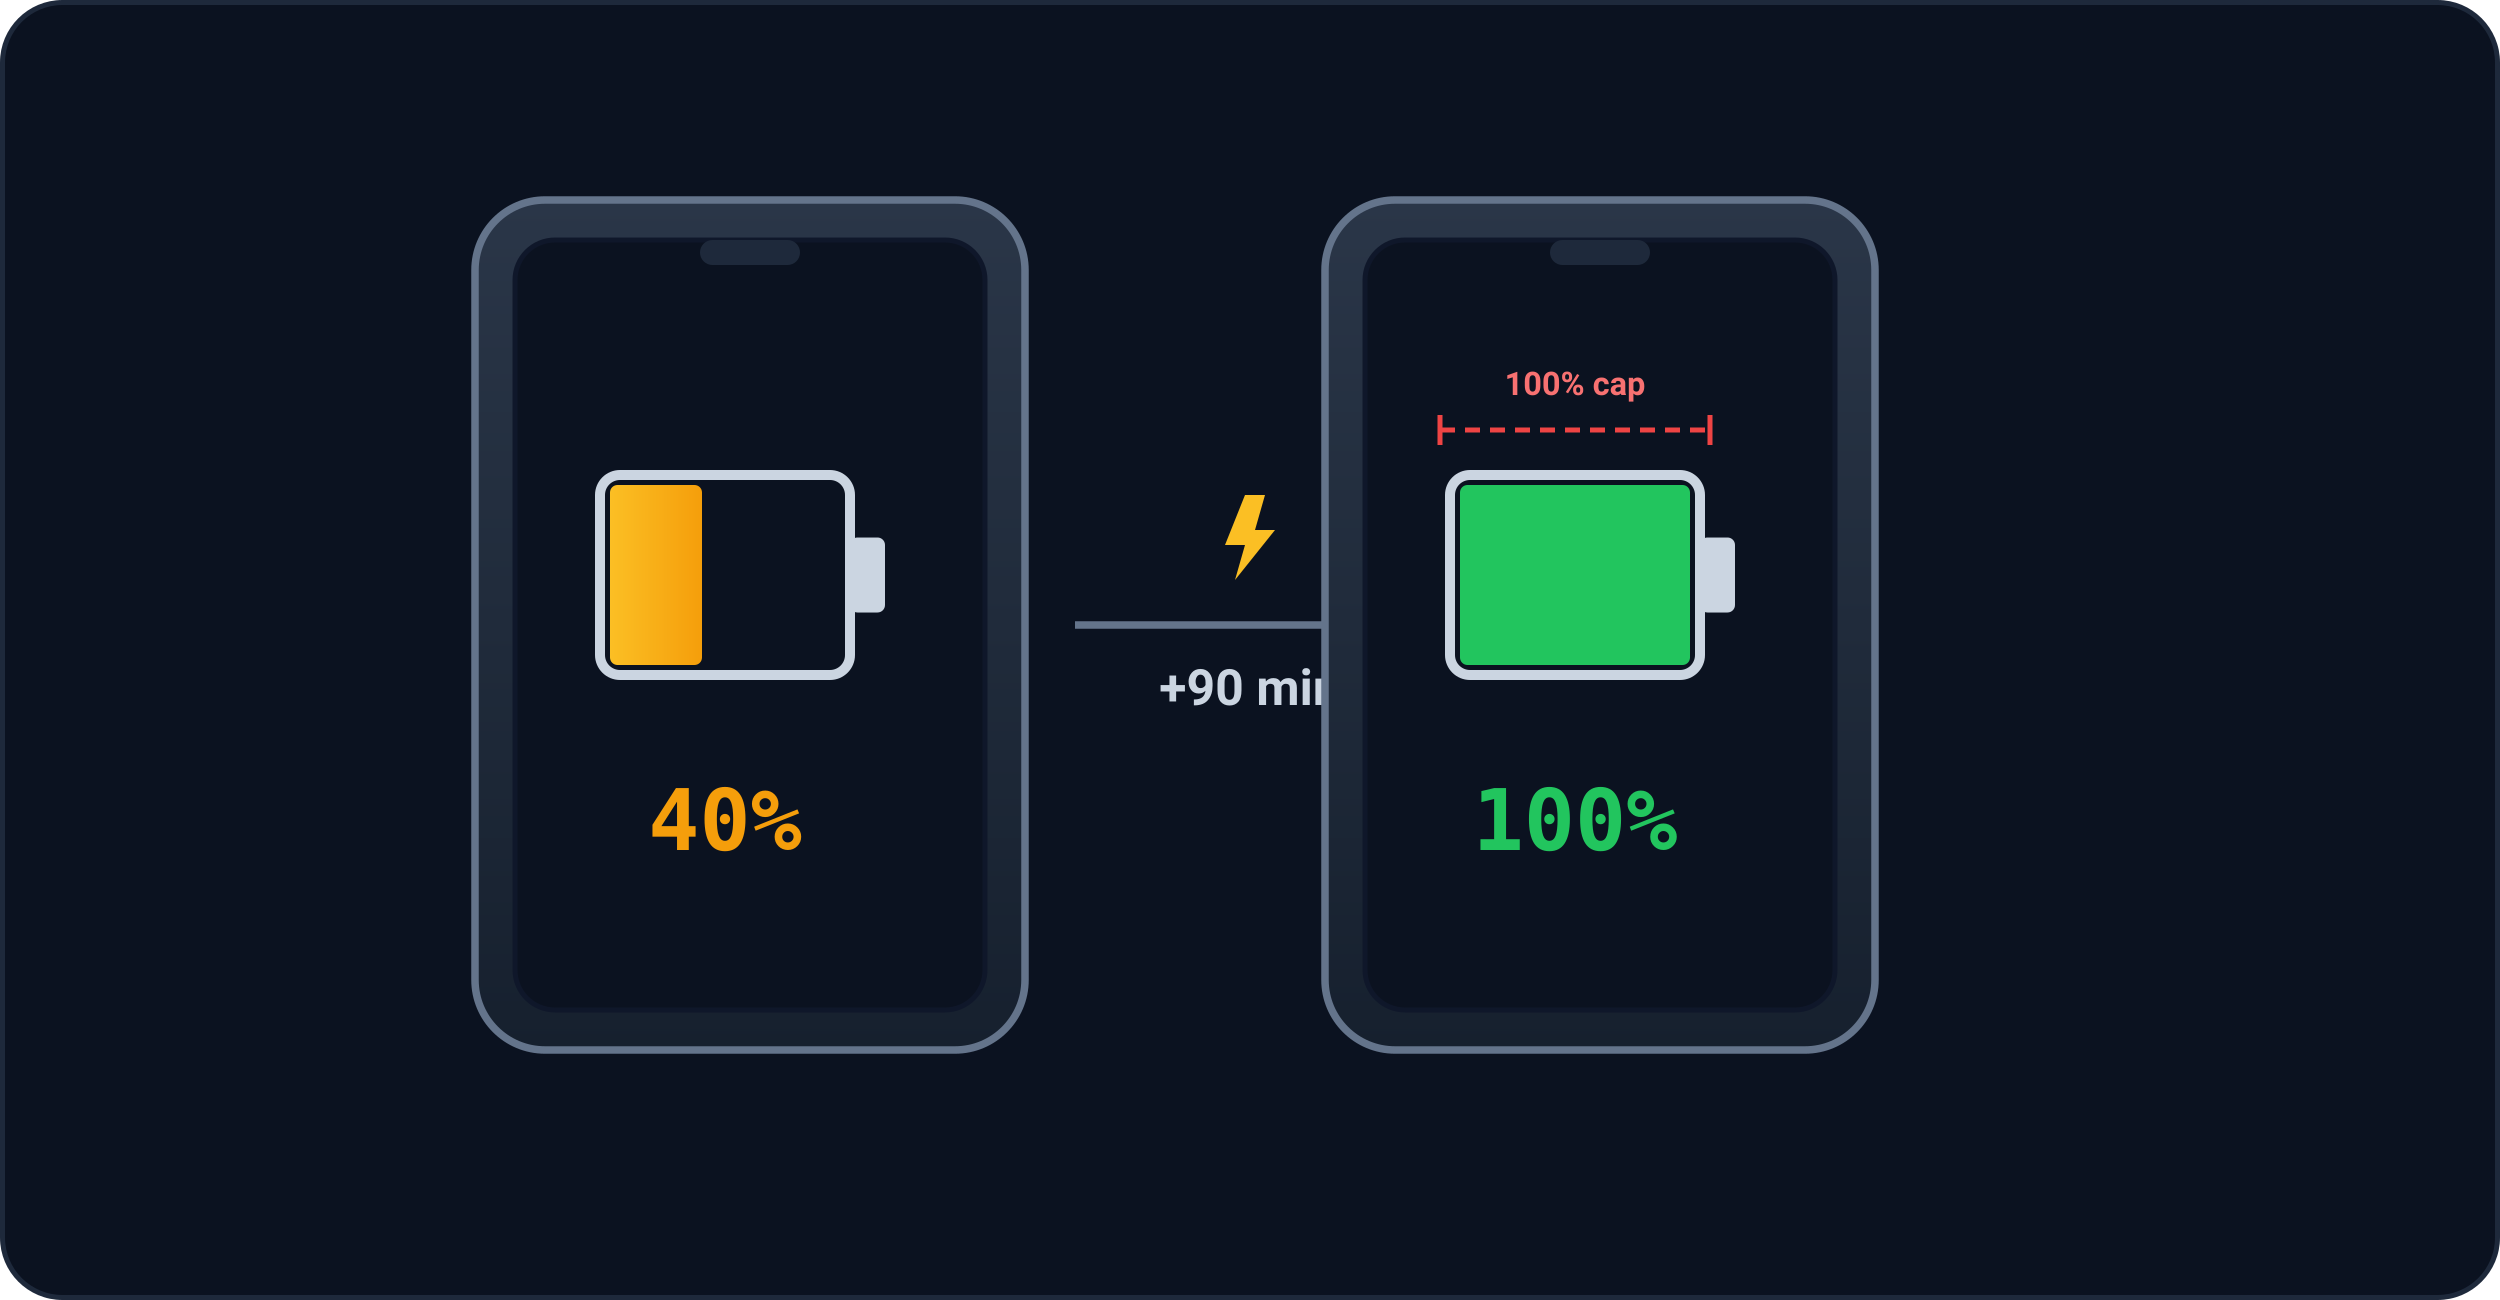
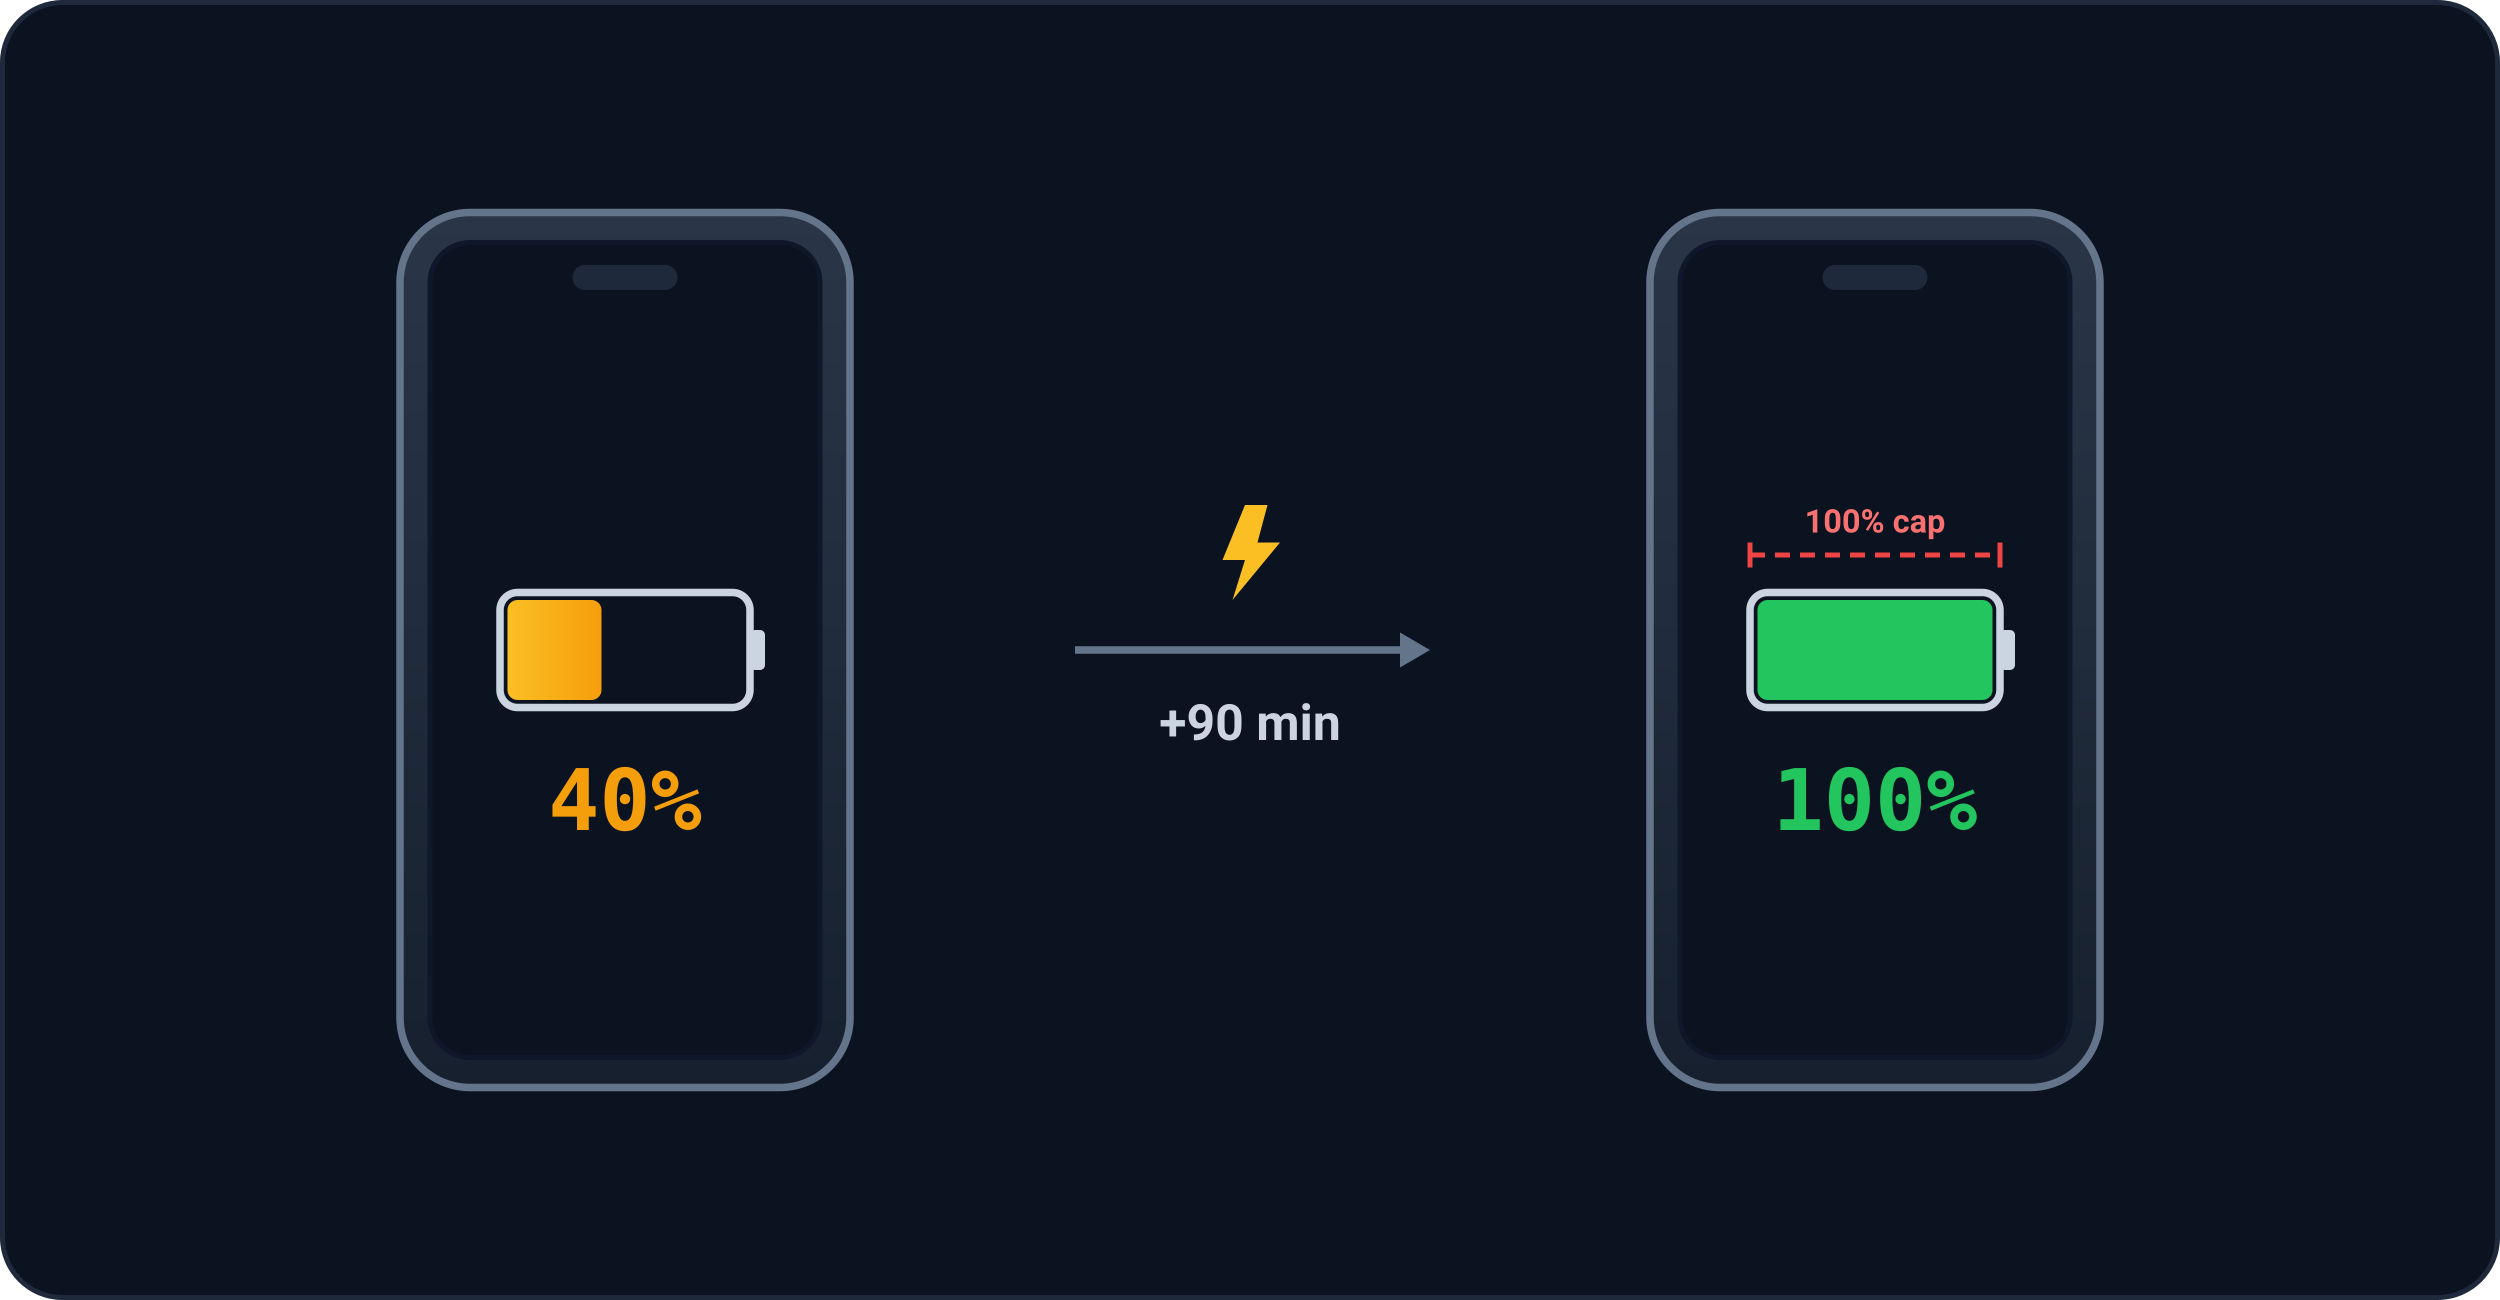
<svg xmlns="http://www.w3.org/2000/svg" viewBox="0 0 1000 520" role="img" aria-labelledby="batteryTitle batteryDesc">
  <defs>
    <linearGradient id="phoneBody" x1="0" y1="0" x2="0" y2="1">
      <stop offset="0%" stop-color="#2a3648" />
      <stop offset="100%" stop-color="#16202e" />
    </linearGradient>
    <linearGradient id="chargeFill" x1="0" y1="0" x2="1" y2="0">
      <stop offset="0%" stop-color="#fbbf24" />
      <stop offset="100%" stop-color="#f59e0b" />
    </linearGradient>
  </defs>
  <rect x="1" y="1" width="998" height="518" rx="24" fill="#0b1220" stroke="#1e293b" stroke-width="2" />
-   <g transform="translate(40, 0)">
-     <rect x="150" y="80" width="220" height="340" rx="28" fill="url(#phoneBody)" stroke="#64748b" stroke-width="3" />
-     <rect x="166" y="96" width="188" height="308" rx="16" fill="#0b1220" stroke="#0f172a" stroke-width="2" />
-     <rect x="240" y="96" width="40" height="10" rx="5" fill="#1e293b" />
-     <rect x="200" y="190" width="100" height="80" rx="8" fill="none" stroke="#cbd5e1" stroke-width="4" />
-     <rect x="300" y="215" width="14" height="30" rx="3" fill="#cbd5e1" />
-     <rect x="204" y="194" width="36.8" height="72" rx="3" fill="url(#chargeFill)" />
-     <text x="250" y="340" text-anchor="middle" font-family="ui-monospace, SFMono-Regular, Menlo, Consolas, monospace" font-size="34" font-weight="600" fill="#f59e0b">40%</text>
+   <g>
+     <rect x="160" y="85" width="180" height="350" rx="28" fill="url(#phoneBody)" stroke="#64748b" stroke-width="3" />
+     <rect x="172" y="97" width="156" height="326" rx="16" fill="#0b1220" stroke="#0f172a" stroke-width="2" />
+     <rect x="229" y="106" width="42" height="10" rx="5" fill="#1e293b" />
+     <rect x="200" y="237" width="100" height="46" rx="7" fill="none" stroke="#cbd5e1" stroke-width="3" />
+     <rect x="300" y="252" width="6" height="16" rx="2" fill="#cbd5e1" />
+     <rect x="203" y="240" width="37.6" height="40" rx="4" fill="url(#chargeFill)" />
+     <text x="250" y="332" text-anchor="middle" font-family="ui-monospace, SFMono-Regular, Menlo, Consolas, monospace" font-size="34" font-weight="600" fill="#f59e0b">40%</text>
  </g>
  <g>
-     <polygon points="498,198 506,198 502,212 510,212 494,232 498,218 490,218" fill="#fbbf24" />
-     <line x1="430" y1="250" x2="570" y2="250" stroke="#64748b" stroke-width="3" />
-     <polygon points="570,242 584,250 570,258" fill="#64748b" />
-     <text x="500" y="282" text-anchor="middle" font-family="ui-sans-serif, system-ui, -apple-system, Segoe UI, Roboto, sans-serif" font-size="20" font-weight="600" fill="#cbd5e1">+90 min</text>
+     <polygon points="498,202 507,202 503,217 512,217 493,240 498,224 489,224" fill="#fbbf24" />
+     <line x1="430" y1="260" x2="560" y2="260" stroke="#64748b" stroke-width="3" />
+     <polygon points="560,253 572,260 560,267" fill="#64748b" />
+     <text x="500" y="296" text-anchor="middle" font-family="ui-sans-serif, system-ui, -apple-system, Segoe UI, Roboto, sans-serif" font-size="20" font-weight="600" fill="#cbd5e1">+90 min</text>
  </g>
-   <g transform="translate(380, 0)">
-     <rect x="150" y="80" width="220" height="340" rx="28" fill="url(#phoneBody)" stroke="#64748b" stroke-width="3" />
-     <rect x="166" y="96" width="188" height="308" rx="16" fill="#0b1220" stroke="#0f172a" stroke-width="2" />
-     <rect x="240" y="96" width="40" height="10" rx="5" fill="#1e293b" />
-     <line x1="196" y1="172" x2="304" y2="172" stroke="#ef4444" stroke-width="2" stroke-dasharray="6 4" />
-     <line x1="196" y1="166" x2="196" y2="178" stroke="#ef4444" stroke-width="2" />
-     <line x1="304" y1="166" x2="304" y2="178" stroke="#ef4444" stroke-width="2" />
-     <text x="250" y="158" text-anchor="middle" font-family="ui-sans-serif, system-ui, -apple-system, Segoe UI, Roboto, sans-serif" font-size="13" font-weight="600" fill="#f87171">100% cap</text>
-     <rect x="200" y="190" width="100" height="80" rx="8" fill="none" stroke="#cbd5e1" stroke-width="4" />
-     <rect x="300" y="215" width="14" height="30" rx="3" fill="#cbd5e1" />
-     <rect x="204" y="194" width="92" height="72" rx="3" fill="#22c55e" />
-     <text x="250" y="340" text-anchor="middle" font-family="ui-monospace, SFMono-Regular, Menlo, Consolas, monospace" font-size="34" font-weight="600" fill="#22c55e">100%</text>
+   <g>
+     <rect x="660" y="85" width="180" height="350" rx="28" fill="url(#phoneBody)" stroke="#64748b" stroke-width="3" />
+     <rect x="672" y="97" width="156" height="326" rx="16" fill="#0b1220" stroke="#0f172a" stroke-width="2" />
+     <rect x="729" y="106" width="42" height="10" rx="5" fill="#1e293b" />
+     <line x1="700" y1="222" x2="800" y2="222" stroke="#ef4444" stroke-width="2" stroke-dasharray="6 4" />
+     <line x1="700" y1="217" x2="700" y2="227" stroke="#ef4444" stroke-width="2" />
+     <line x1="800" y1="217" x2="800" y2="227" stroke="#ef4444" stroke-width="2" />
+     <text x="750" y="213" text-anchor="middle" font-family="ui-sans-serif, system-ui, -apple-system, Segoe UI, Roboto, sans-serif" font-size="13" font-weight="600" fill="#f87171">100% cap</text>
+     <rect x="700" y="237" width="100" height="46" rx="7" fill="none" stroke="#cbd5e1" stroke-width="3" />
+     <rect x="800" y="252" width="6" height="16" rx="2" fill="#cbd5e1" />
+     <rect x="703" y="240" width="94" height="40" rx="4" fill="#22c55e" />
+     <text x="750" y="332" text-anchor="middle" font-family="ui-monospace, SFMono-Regular, Menlo, Consolas, monospace" font-size="34" font-weight="600" fill="#22c55e">100%</text>
  </g>
</svg>
